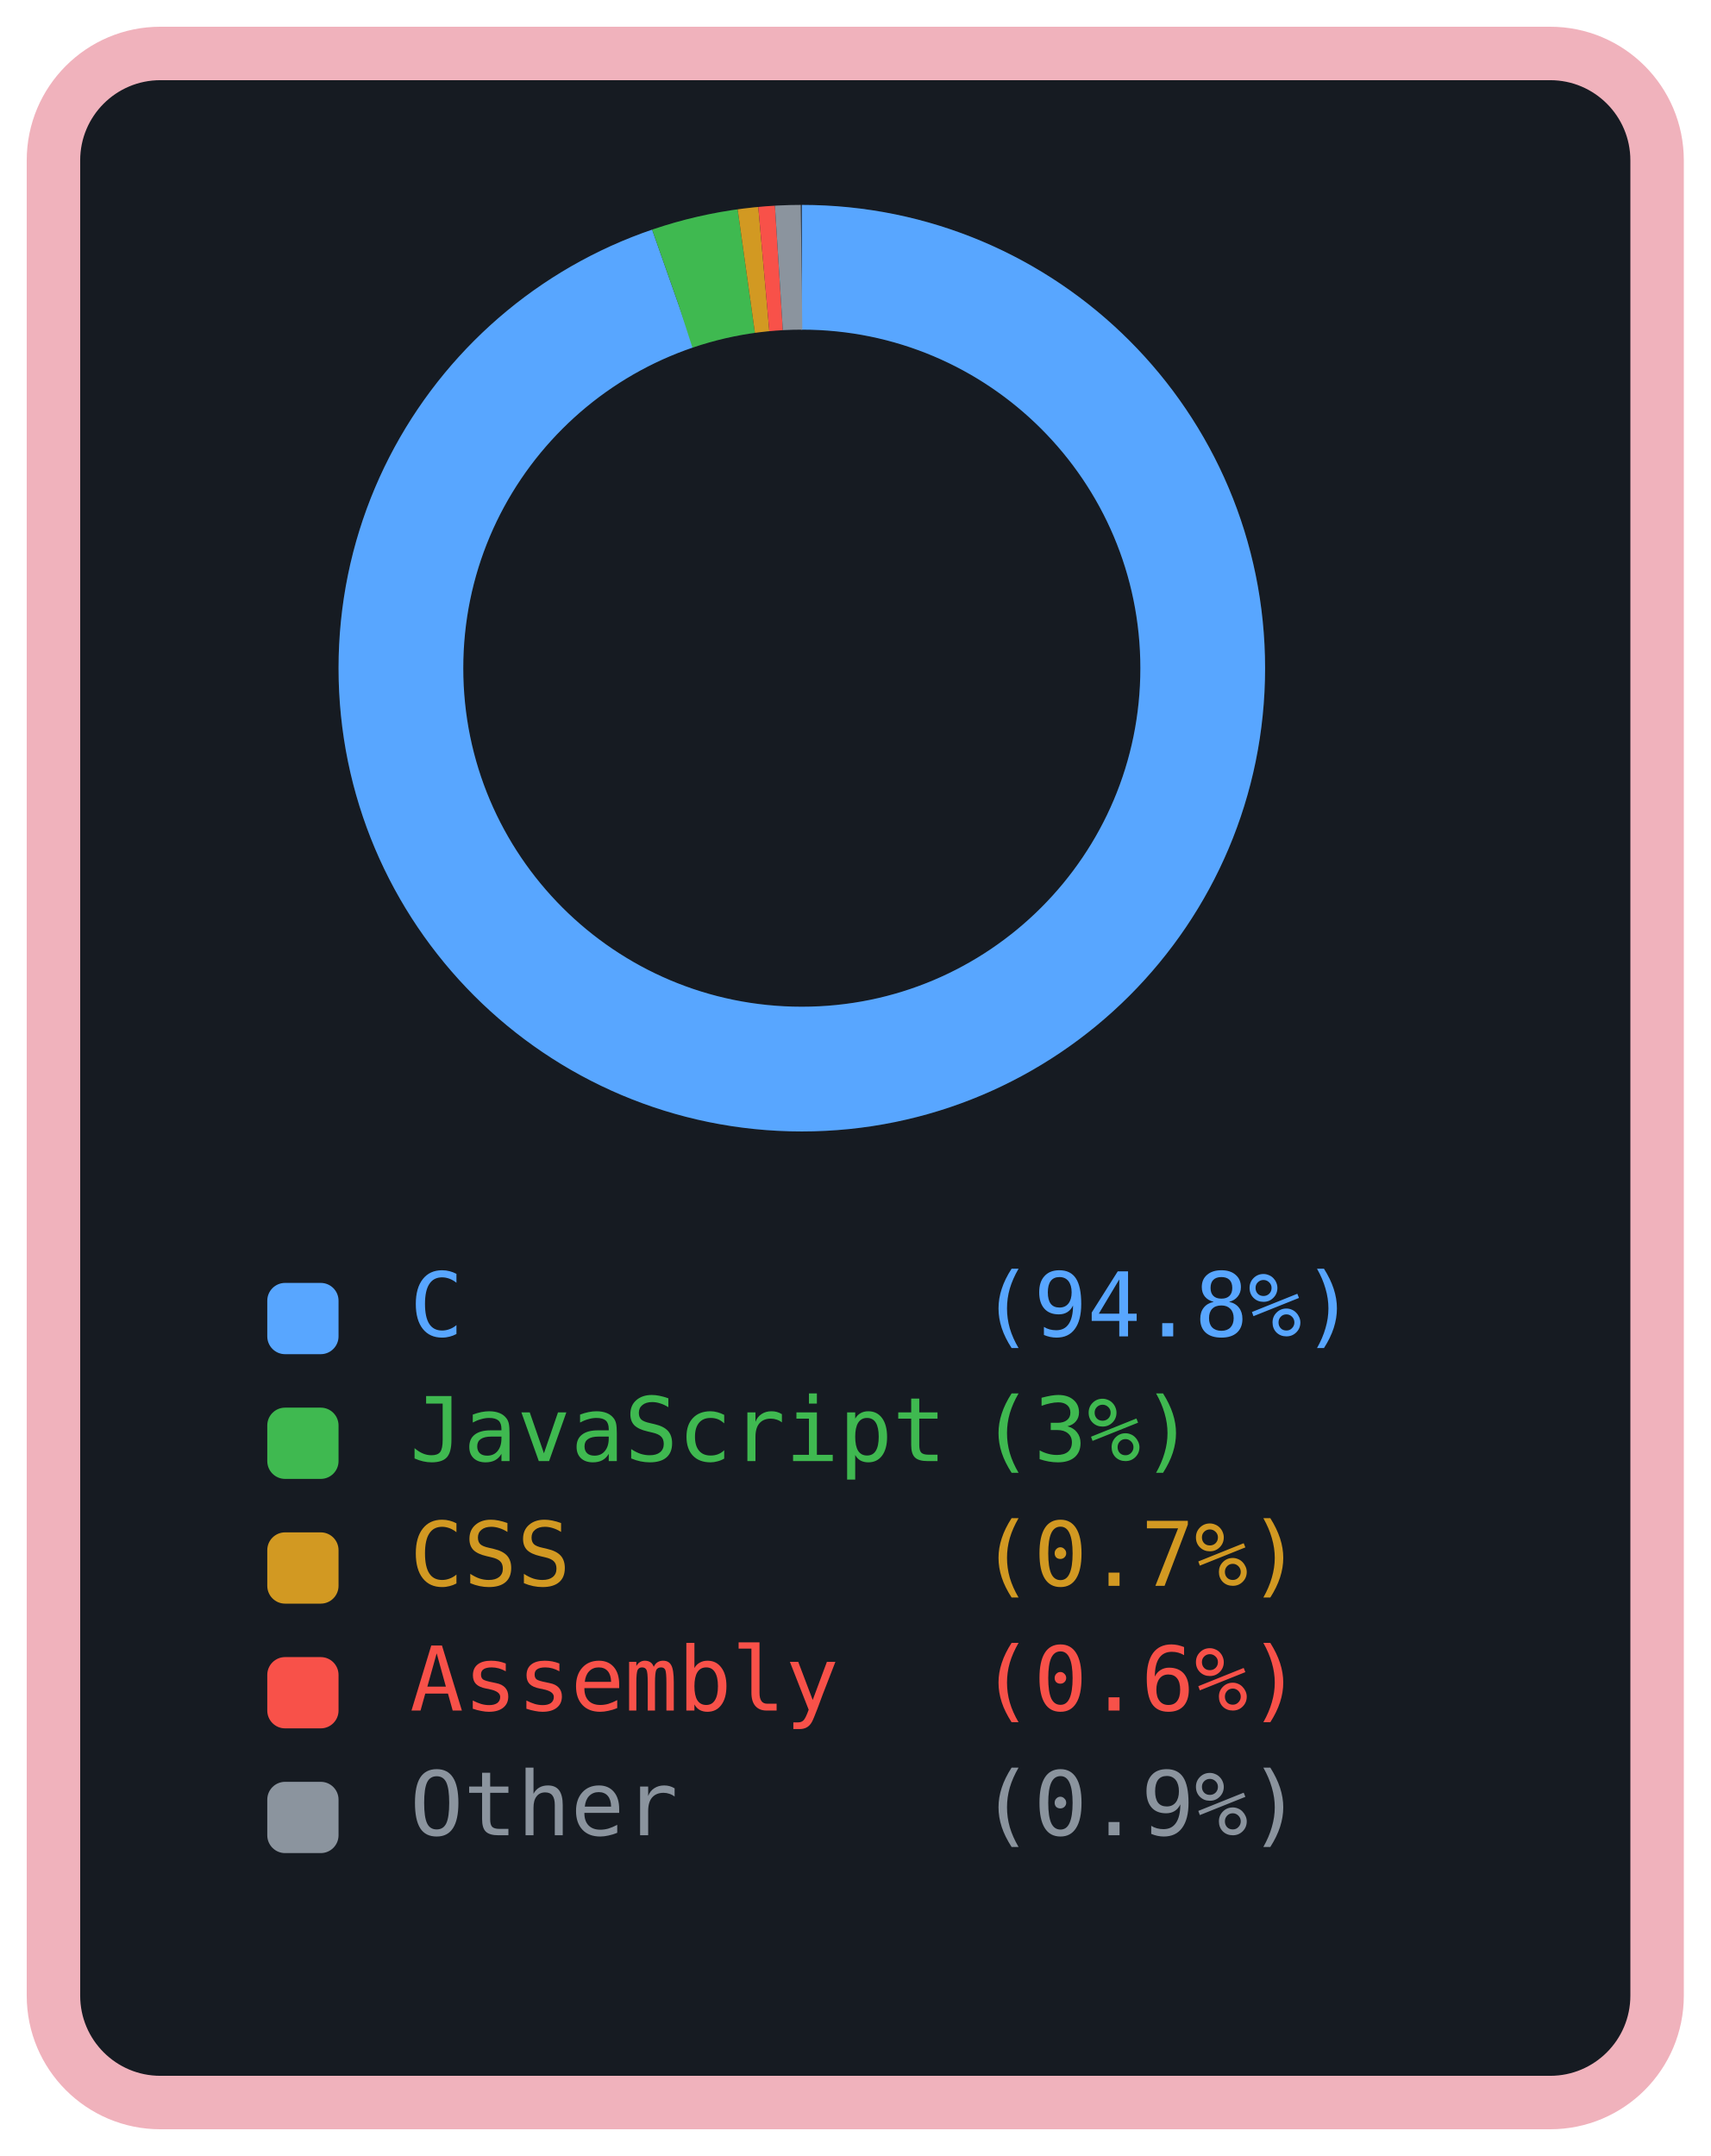
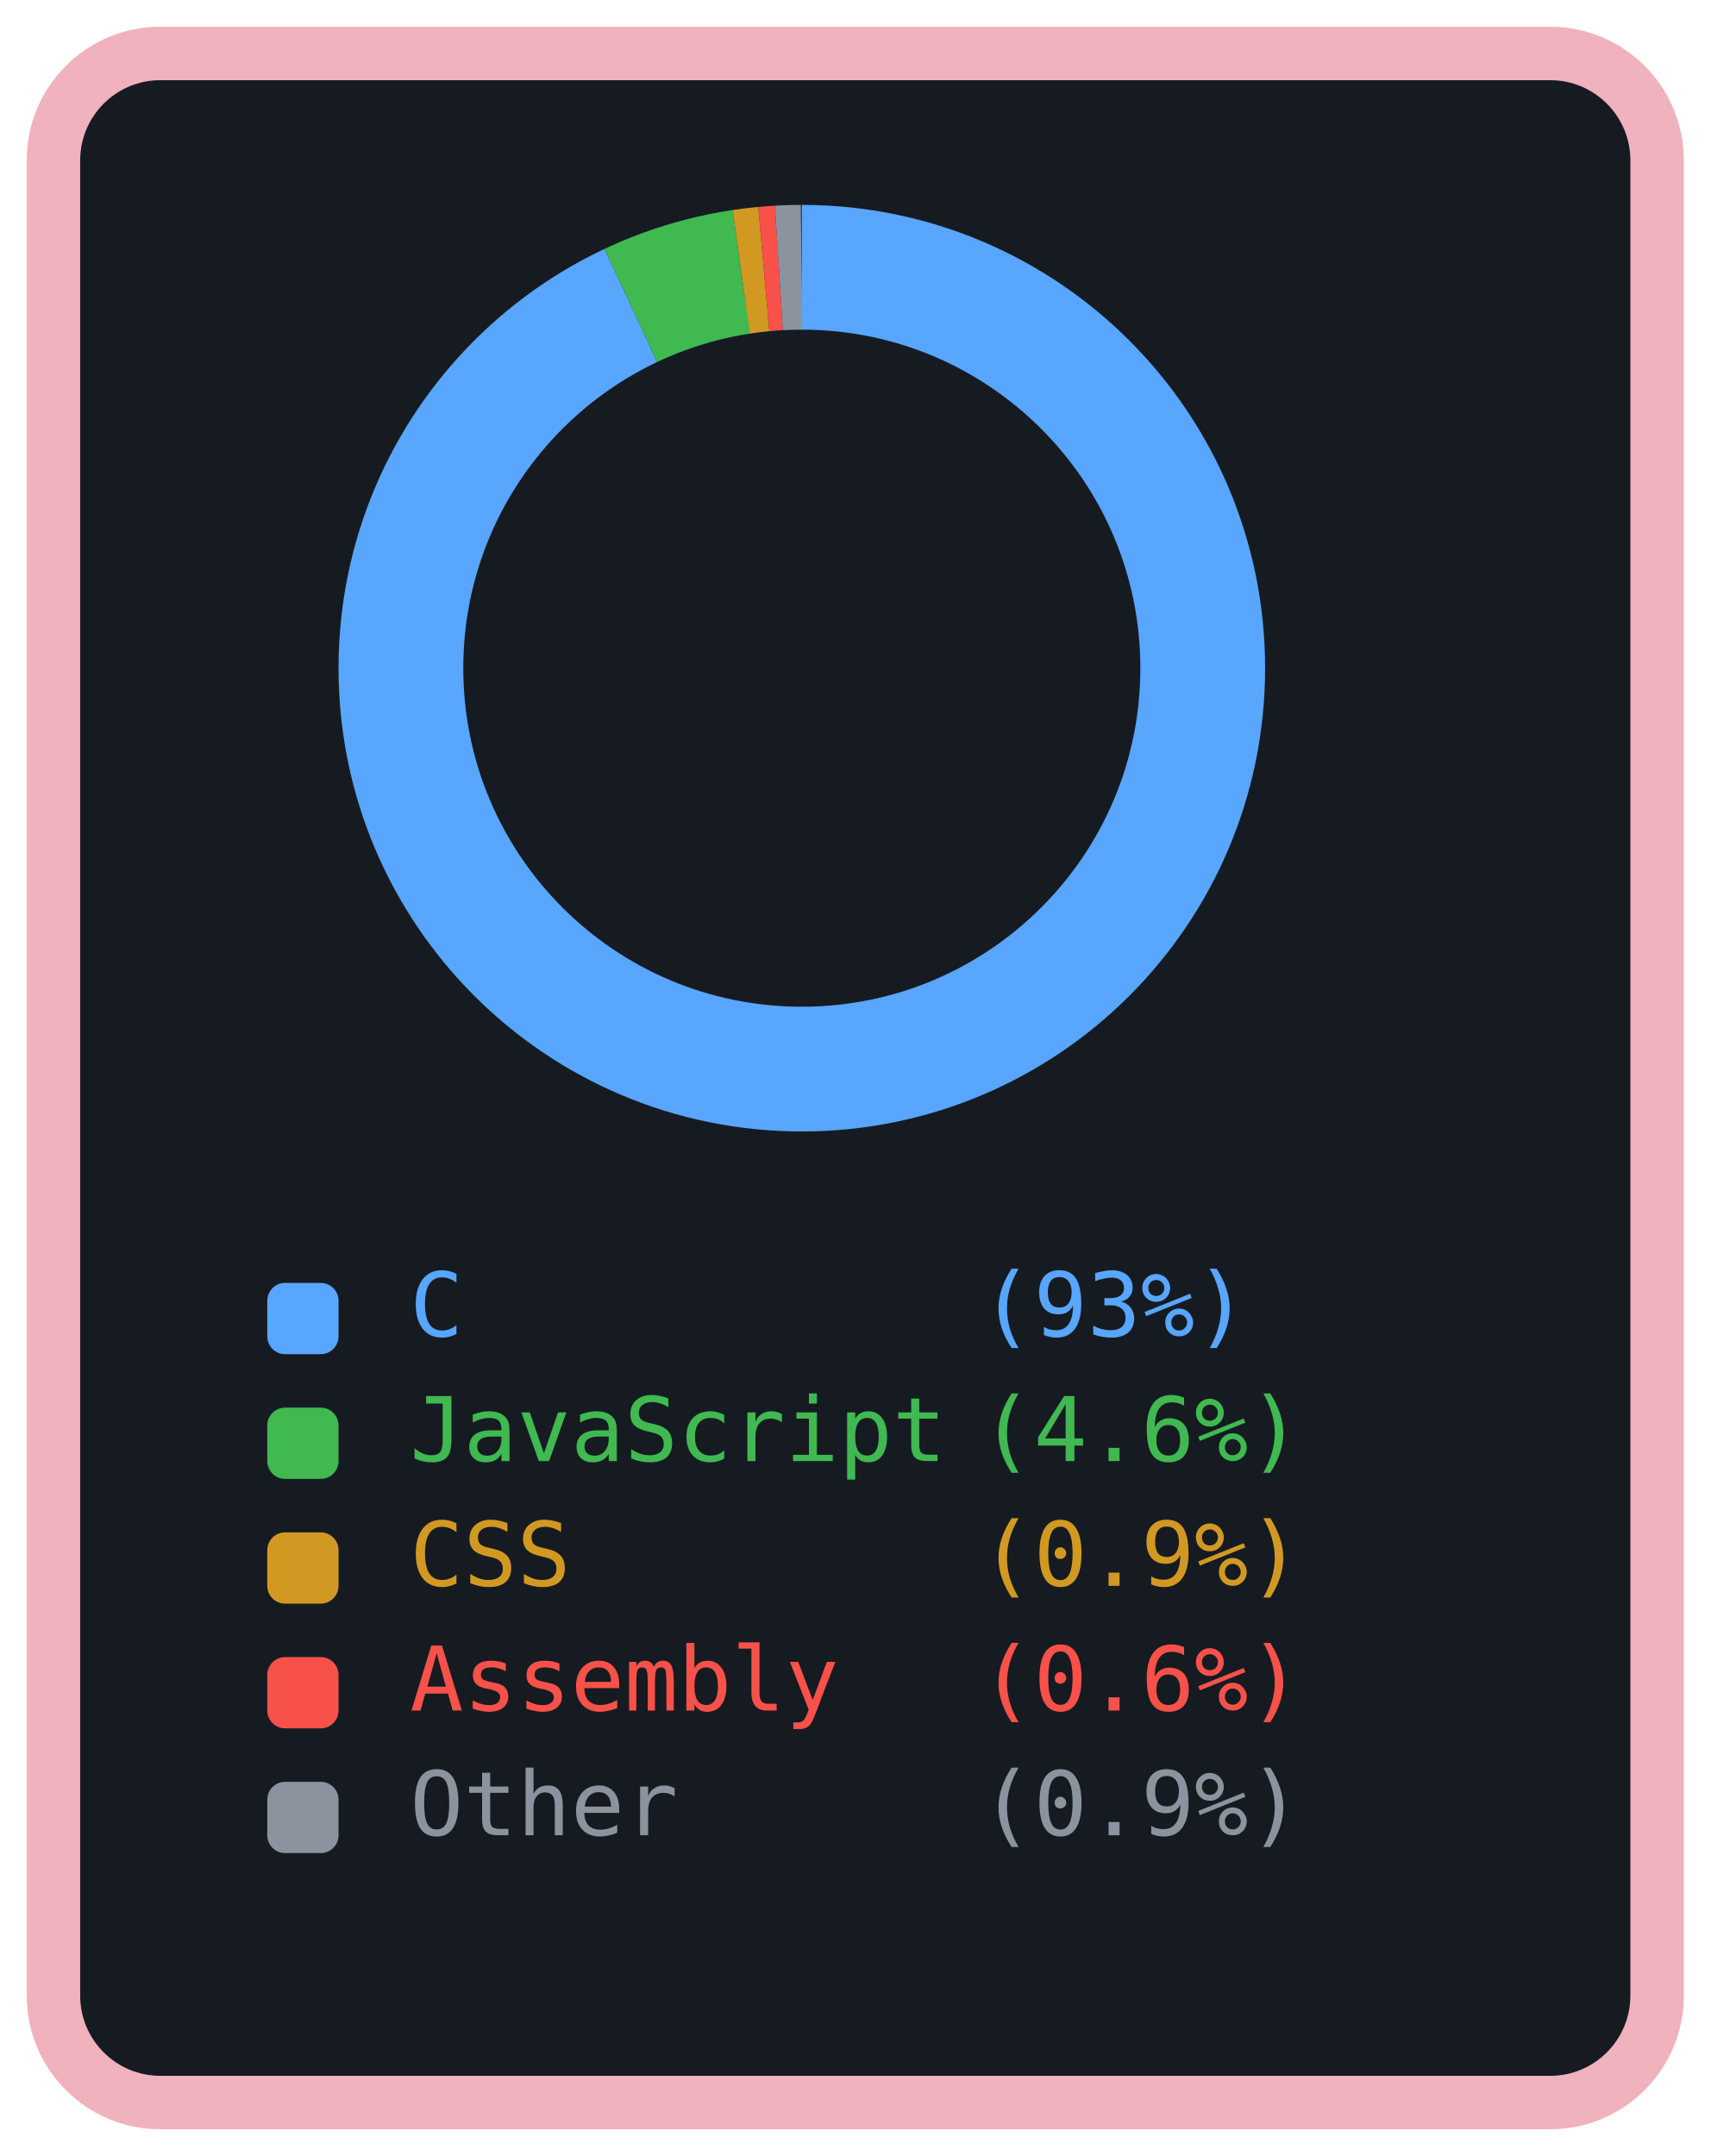
<svg xmlns="http://www.w3.org/2000/svg" width="192" height="242" viewBox="0 0 192 242">
  <style>
		.bg {
			fill: #161B22;
			stroke: #F0B2BC;
			stroke-width: 6;
			rx: 12px;
		}
		</style>
  <rect x="6" y="6" width="180" height="230" class="bg" />
  <g>
    <circle cx="90" cy="75" r="45" fill="none" stroke="#21262d" stroke-width="14" />
-     <circle cx="90" cy="75" r="45" fill="none" stroke="#58a6ff" stroke-width="14" stroke-dasharray="268.041 282.743" stroke-dashoffset="0" transform="rotate(-90 90 75)" />
+     <circle cx="90" cy="75" r="45" fill="none" stroke="#58a6ff" stroke-width="14" stroke-dasharray="262.951 282.743" stroke-dashoffset="0" transform="rotate(-90 90 75)" />
    <g>
      <rect x="30" y="144" width="8" height="8" rx="2" fill="#58a6ff" />
      <text x="46" y="150" font-family="monospace" font-size="10" fill="#58a6ff">C</text>
-       <text x="110" y="150" font-family="monospace" font-size="10" fill="#58a6ff">(94.8%)</text>
+       <text x="110" y="150" font-family="monospace" font-size="10" fill="#58a6ff">(93%)</text>
    </g>
-     <circle cx="90" cy="75" r="45" fill="none" stroke="#3fb950" stroke-width="14" stroke-dasharray="8.482 282.743" stroke-dashoffset="-268.041" transform="rotate(-90 90 75)" />
+     <circle cx="90" cy="75" r="45" fill="none" stroke="#3fb950" stroke-width="14" stroke-dasharray="13.006 282.743" stroke-dashoffset="-262.951" transform="rotate(-90 90 75)" />
    <g>
      <rect x="30" y="158" width="8" height="8" rx="2" fill="#3fb950" />
      <text x="46" y="164" font-family="monospace" font-size="10" fill="#3fb950">JavaScript</text>
-       <text x="110" y="164" font-family="monospace" font-size="10" fill="#3fb950">(3%)</text>
+       <text x="110" y="164" font-family="monospace" font-size="10" fill="#3fb950">(4.6%)</text>
    </g>
-     <circle cx="90" cy="75" r="45" fill="none" stroke="#d29922" stroke-width="14" stroke-dasharray="1.979 282.743" stroke-dashoffset="-276.523" transform="rotate(-90 90 75)" />
+     <circle cx="90" cy="75" r="45" fill="none" stroke="#d29922" stroke-width="14" stroke-dasharray="2.545 282.743" stroke-dashoffset="-275.957" transform="rotate(-90 90 75)" />
    <g>
      <rect x="30" y="172" width="8" height="8" rx="2" fill="#d29922" />
      <text x="46" y="178" font-family="monospace" font-size="10" fill="#d29922">CSS</text>
-       <text x="110" y="178" font-family="monospace" font-size="10" fill="#d29922">(0.7%)</text>
+       <text x="110" y="178" font-family="monospace" font-size="10" fill="#d29922">(0.9%)</text>
    </g>
    <circle cx="90" cy="75" r="45" fill="none" stroke="#f85149" stroke-width="14" stroke-dasharray="1.696 282.743" stroke-dashoffset="-278.502" transform="rotate(-90 90 75)" />
    <g>
      <rect x="30" y="186" width="8" height="8" rx="2" fill="#f85149" />
      <text x="46" y="192" font-family="monospace" font-size="10" fill="#f85149">Assembly</text>
      <text x="110" y="192" font-family="monospace" font-size="10" fill="#f85149">(0.6%)</text>
    </g>
    <circle cx="90" cy="75" r="45" fill="none" stroke="#8b949e" stroke-width="14" stroke-dasharray="2.545 282.743" stroke-dashoffset="-280.199" transform="rotate(-90 90 75)" />
    <g>
      <rect x="30" y="200" width="8" height="8" rx="2" fill="#8b949e" />
      <text x="46" y="206" font-family="monospace" font-size="10" fill="#8b949e">Other</text>
      <text x="110" y="206" font-family="monospace" font-size="10" fill="#8b949e">(0.9%)</text>
    </g>
  </g>
</svg>
